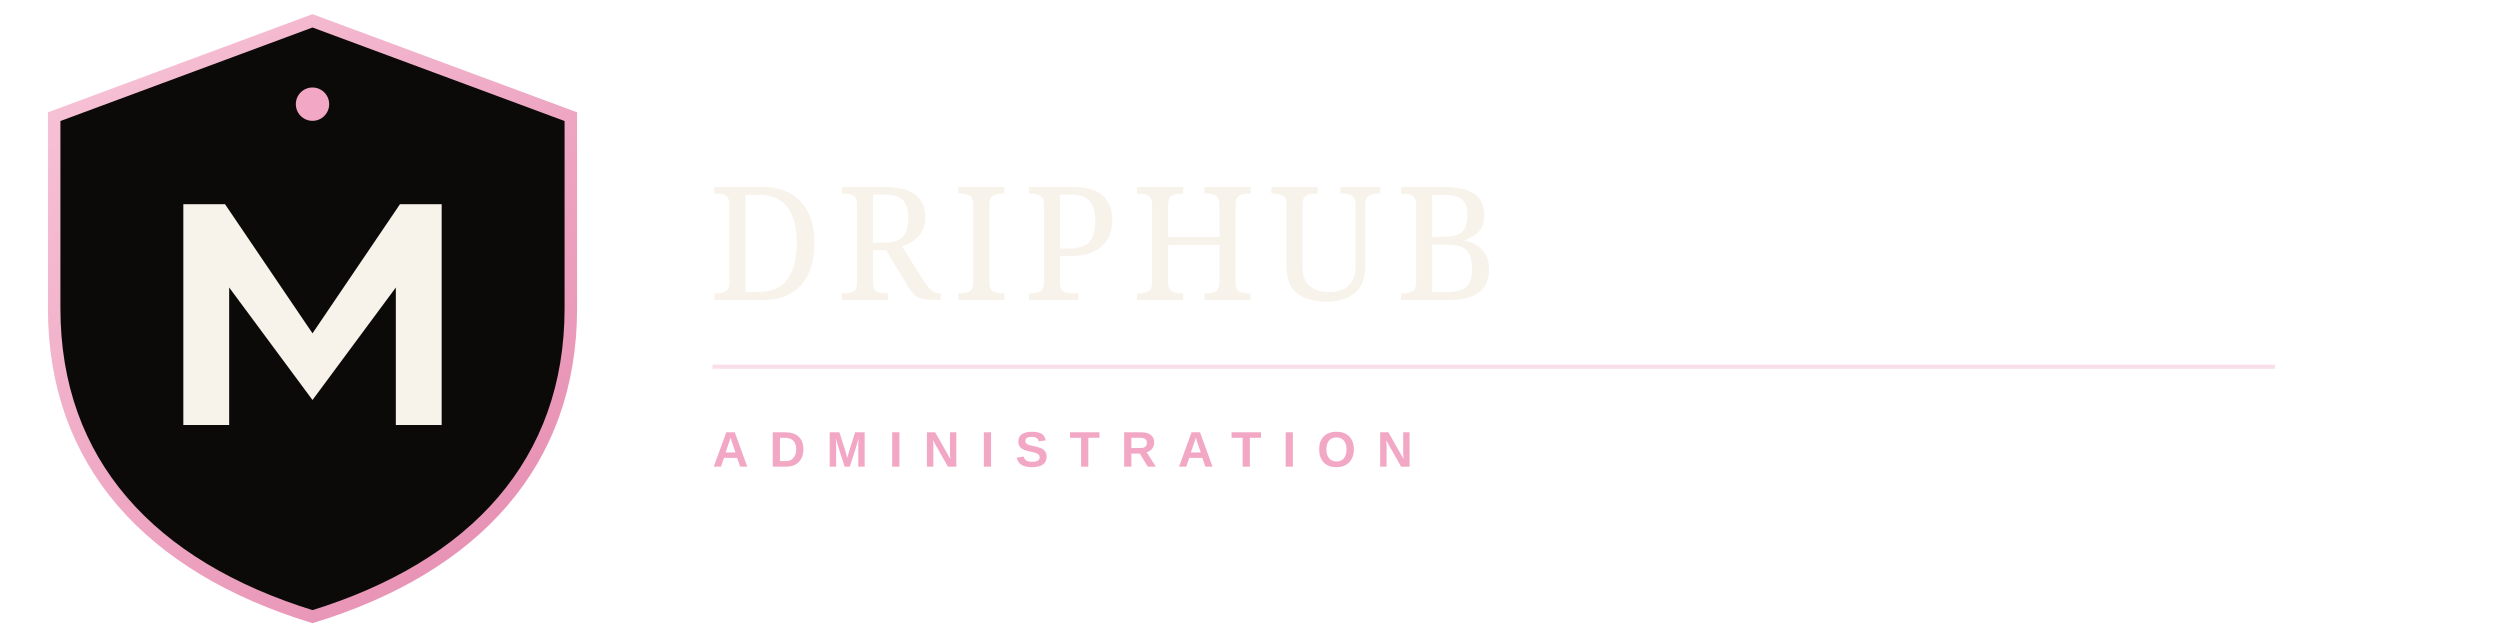
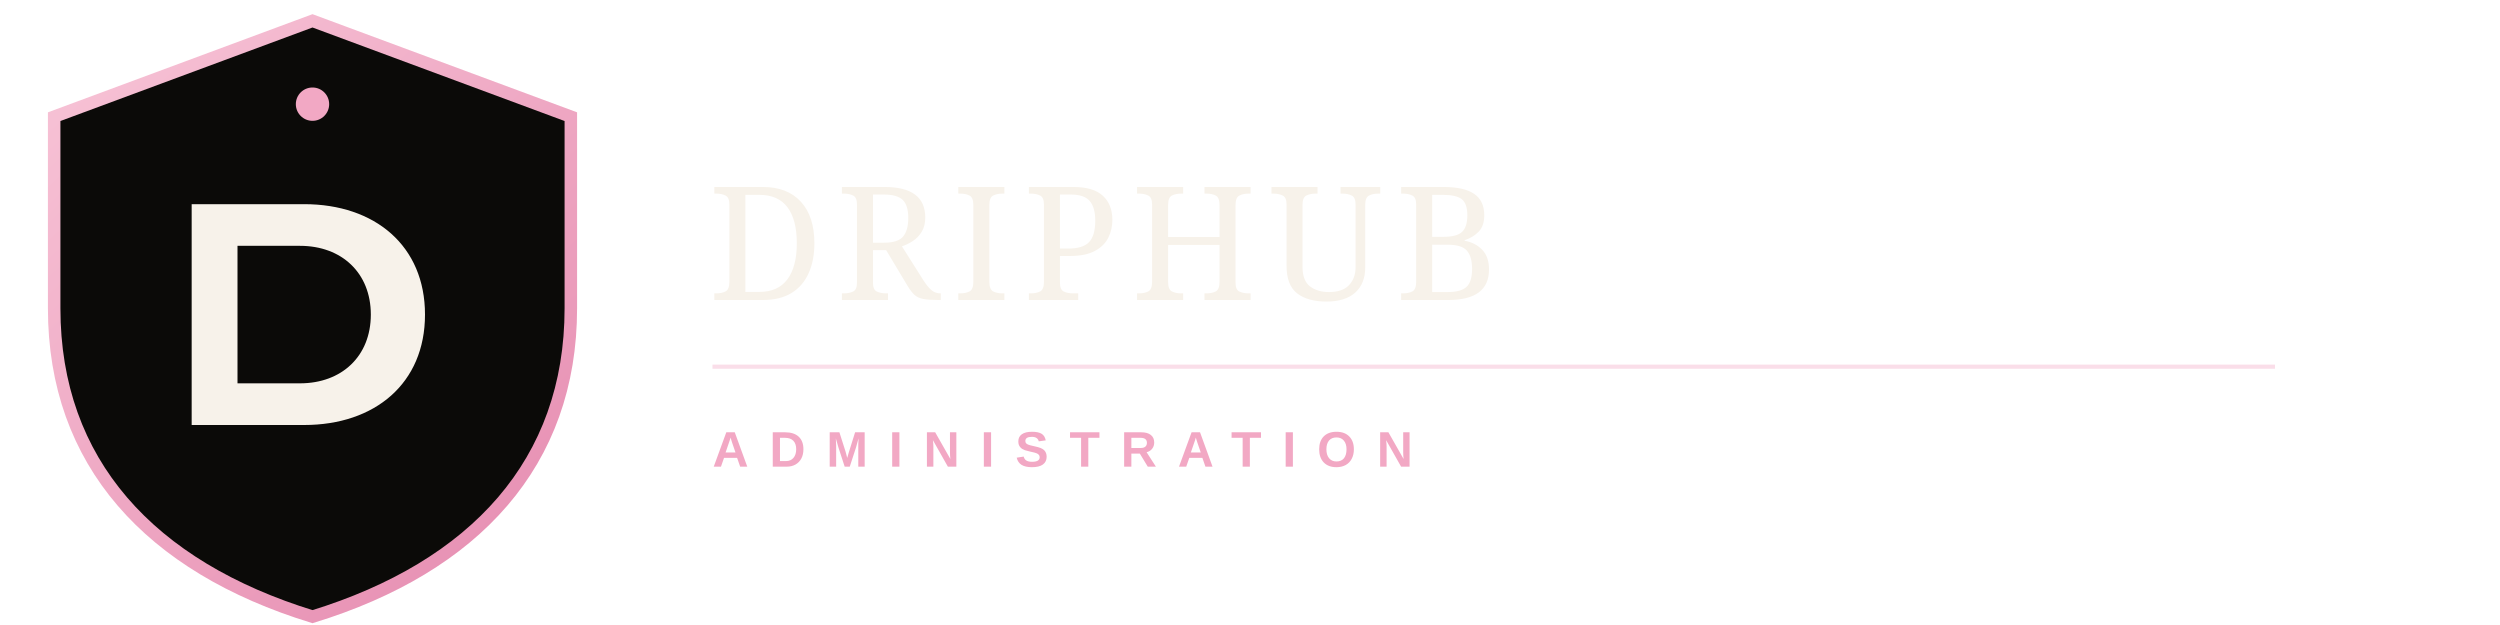
<svg xmlns="http://www.w3.org/2000/svg" viewBox="0 0 600 150" role="img" aria-label="DripHub Administration">
  <defs>
    <linearGradient id="a" x1="10" y1="5" x2="140" y2="145" gradientUnits="userSpaceOnUse">
      <stop stop-color="#f8c6d8" />
      <stop offset="1" stop-color="#e58aaf" />
    </linearGradient>
  </defs>
  <path d="M75 5 137 28v46c0 37-23 62-62 74C36 136 13 111 13 74V28L75 5Z" fill="#0b0a08" stroke="url(#a)" stroke-width="3" />
-   <path d="M44 102V49h10l21 31 21-31h10v53H95V69L75 96 55 69v33H44Z" fill="#f7f2ea" />
+   <path fill-rule="evenodd" d="M46 49h27c17 0 29 10 29 26.5S90 102 73 102H46V49ZM57 59v33h15c10 0 17-6.5 17-16.5S82 59 72 59H57Z" fill="#f7f2ea" />
  <circle cx="75" cy="25" r="4" fill="#f2a8c4" />
  <text x="170" y="72" font-family="Georgia,serif" font-size="38" letter-spacing="3" fill="#f7f2ea">DRIPHUB</text>
  <path d="M171 88h375" stroke="#f2a8c4" opacity=".38" />
  <text x="171" y="112" font-family="Arial,sans-serif" font-size="12" font-weight="700" letter-spacing="5" fill="#f2a8c4">ADMINISTRATION</text>
</svg>
